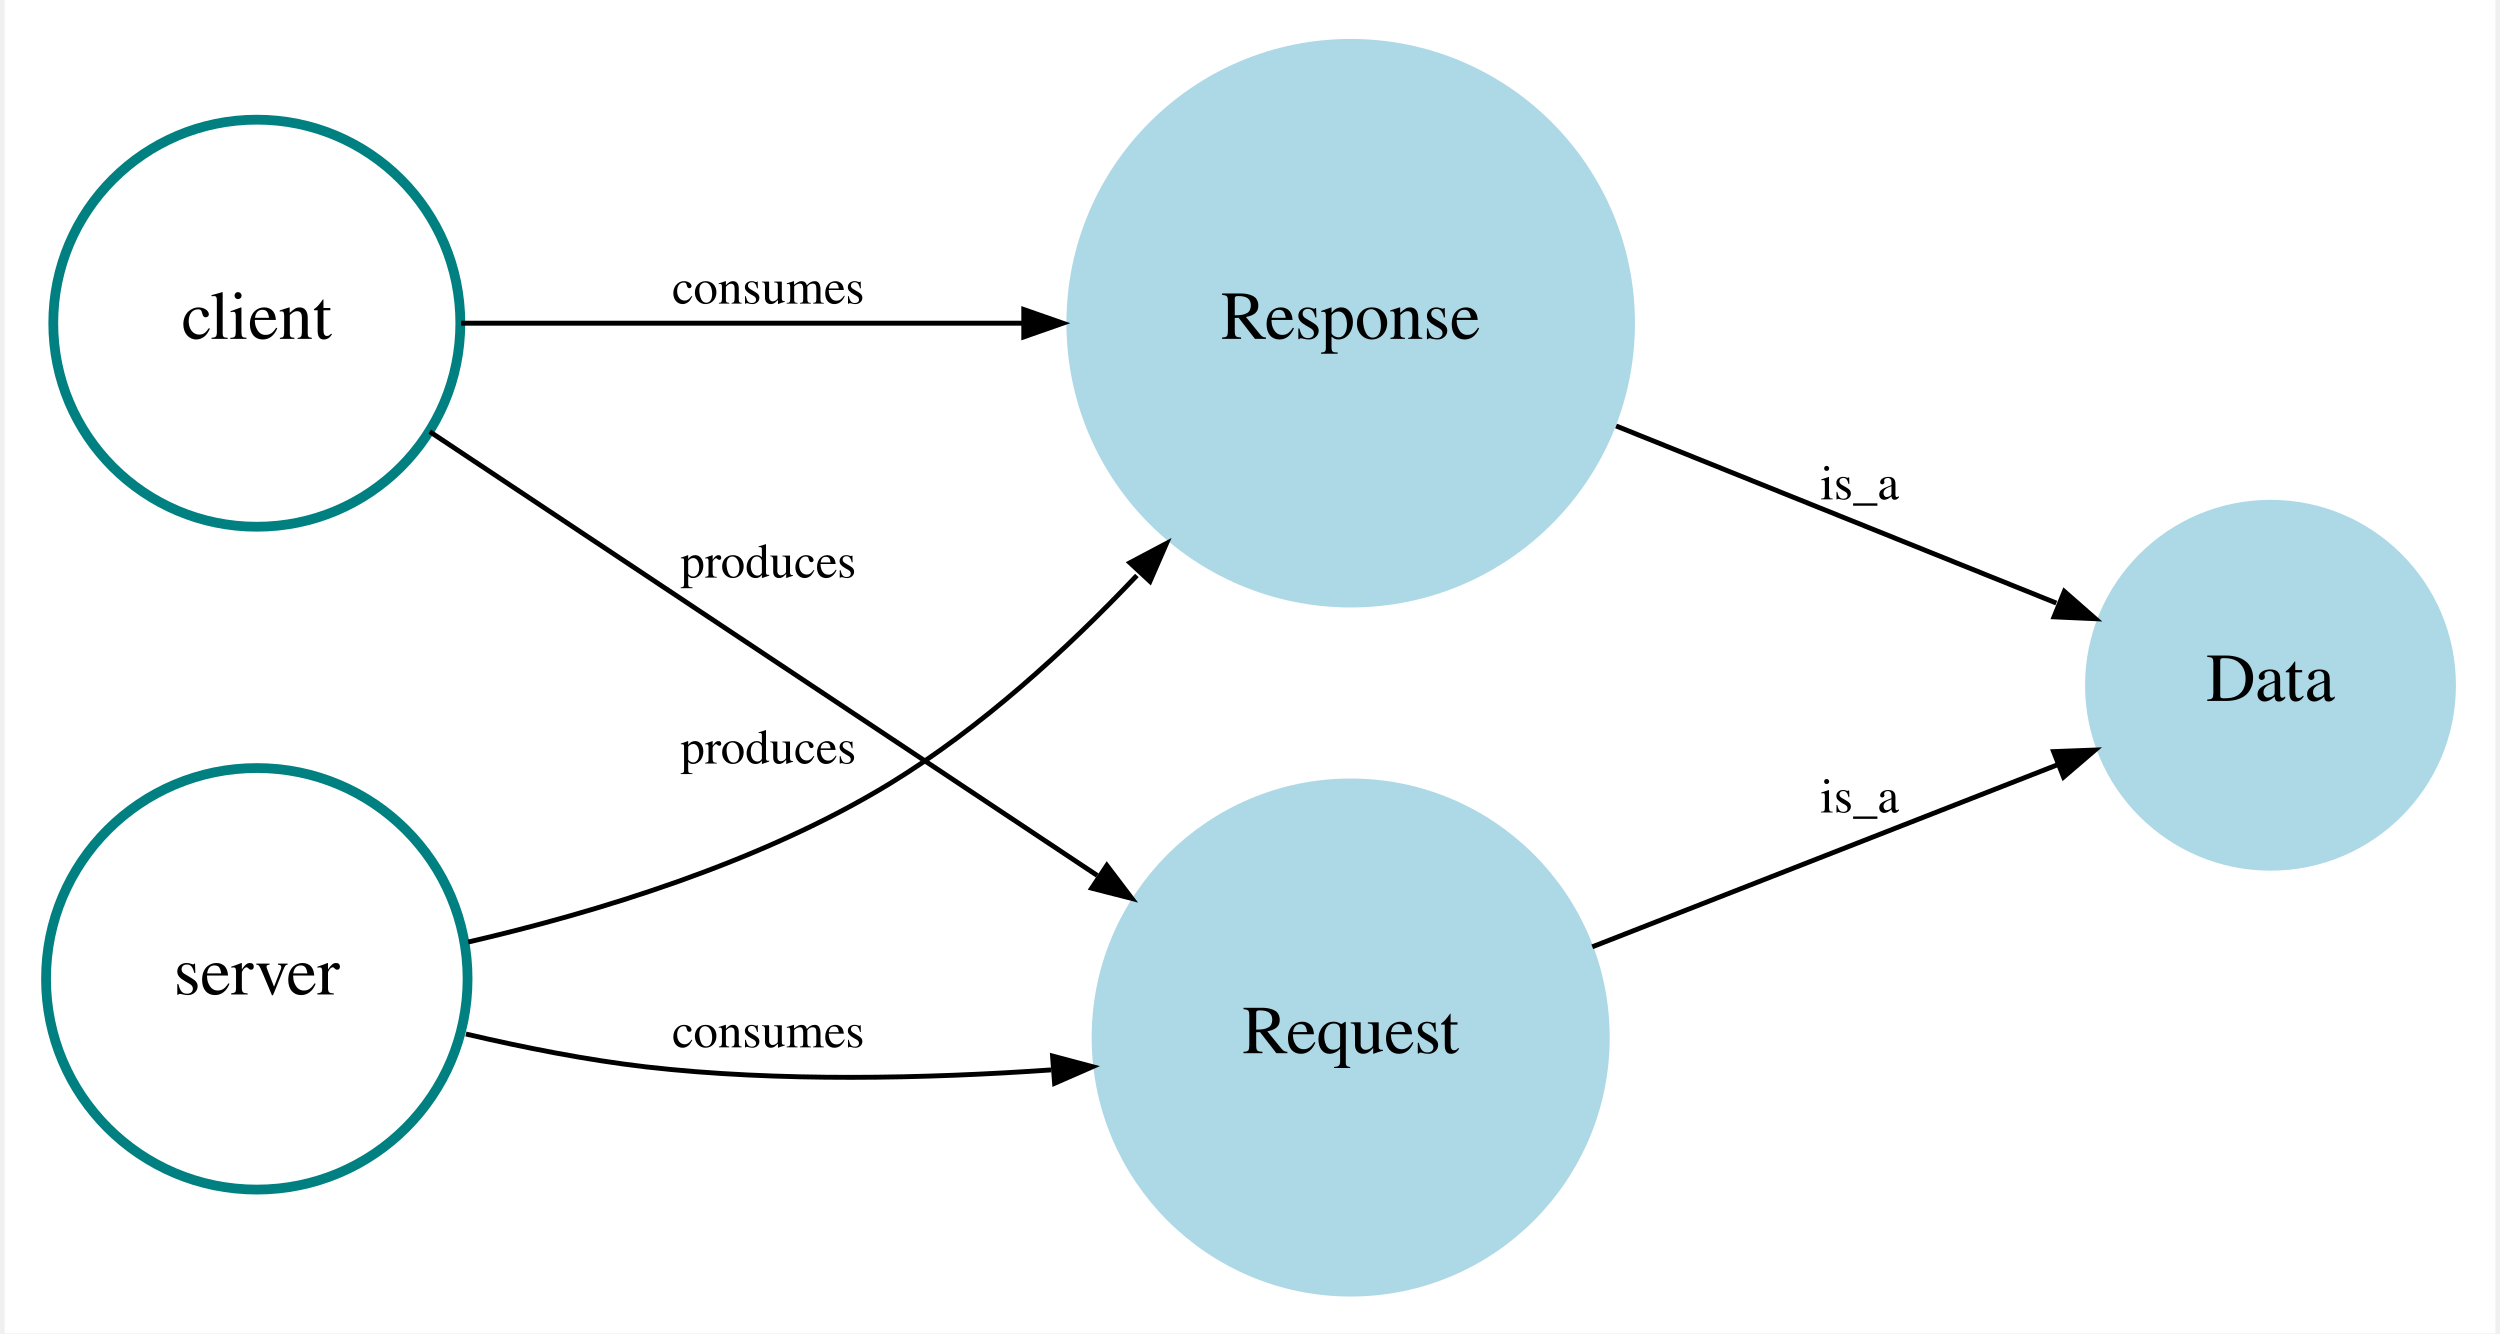
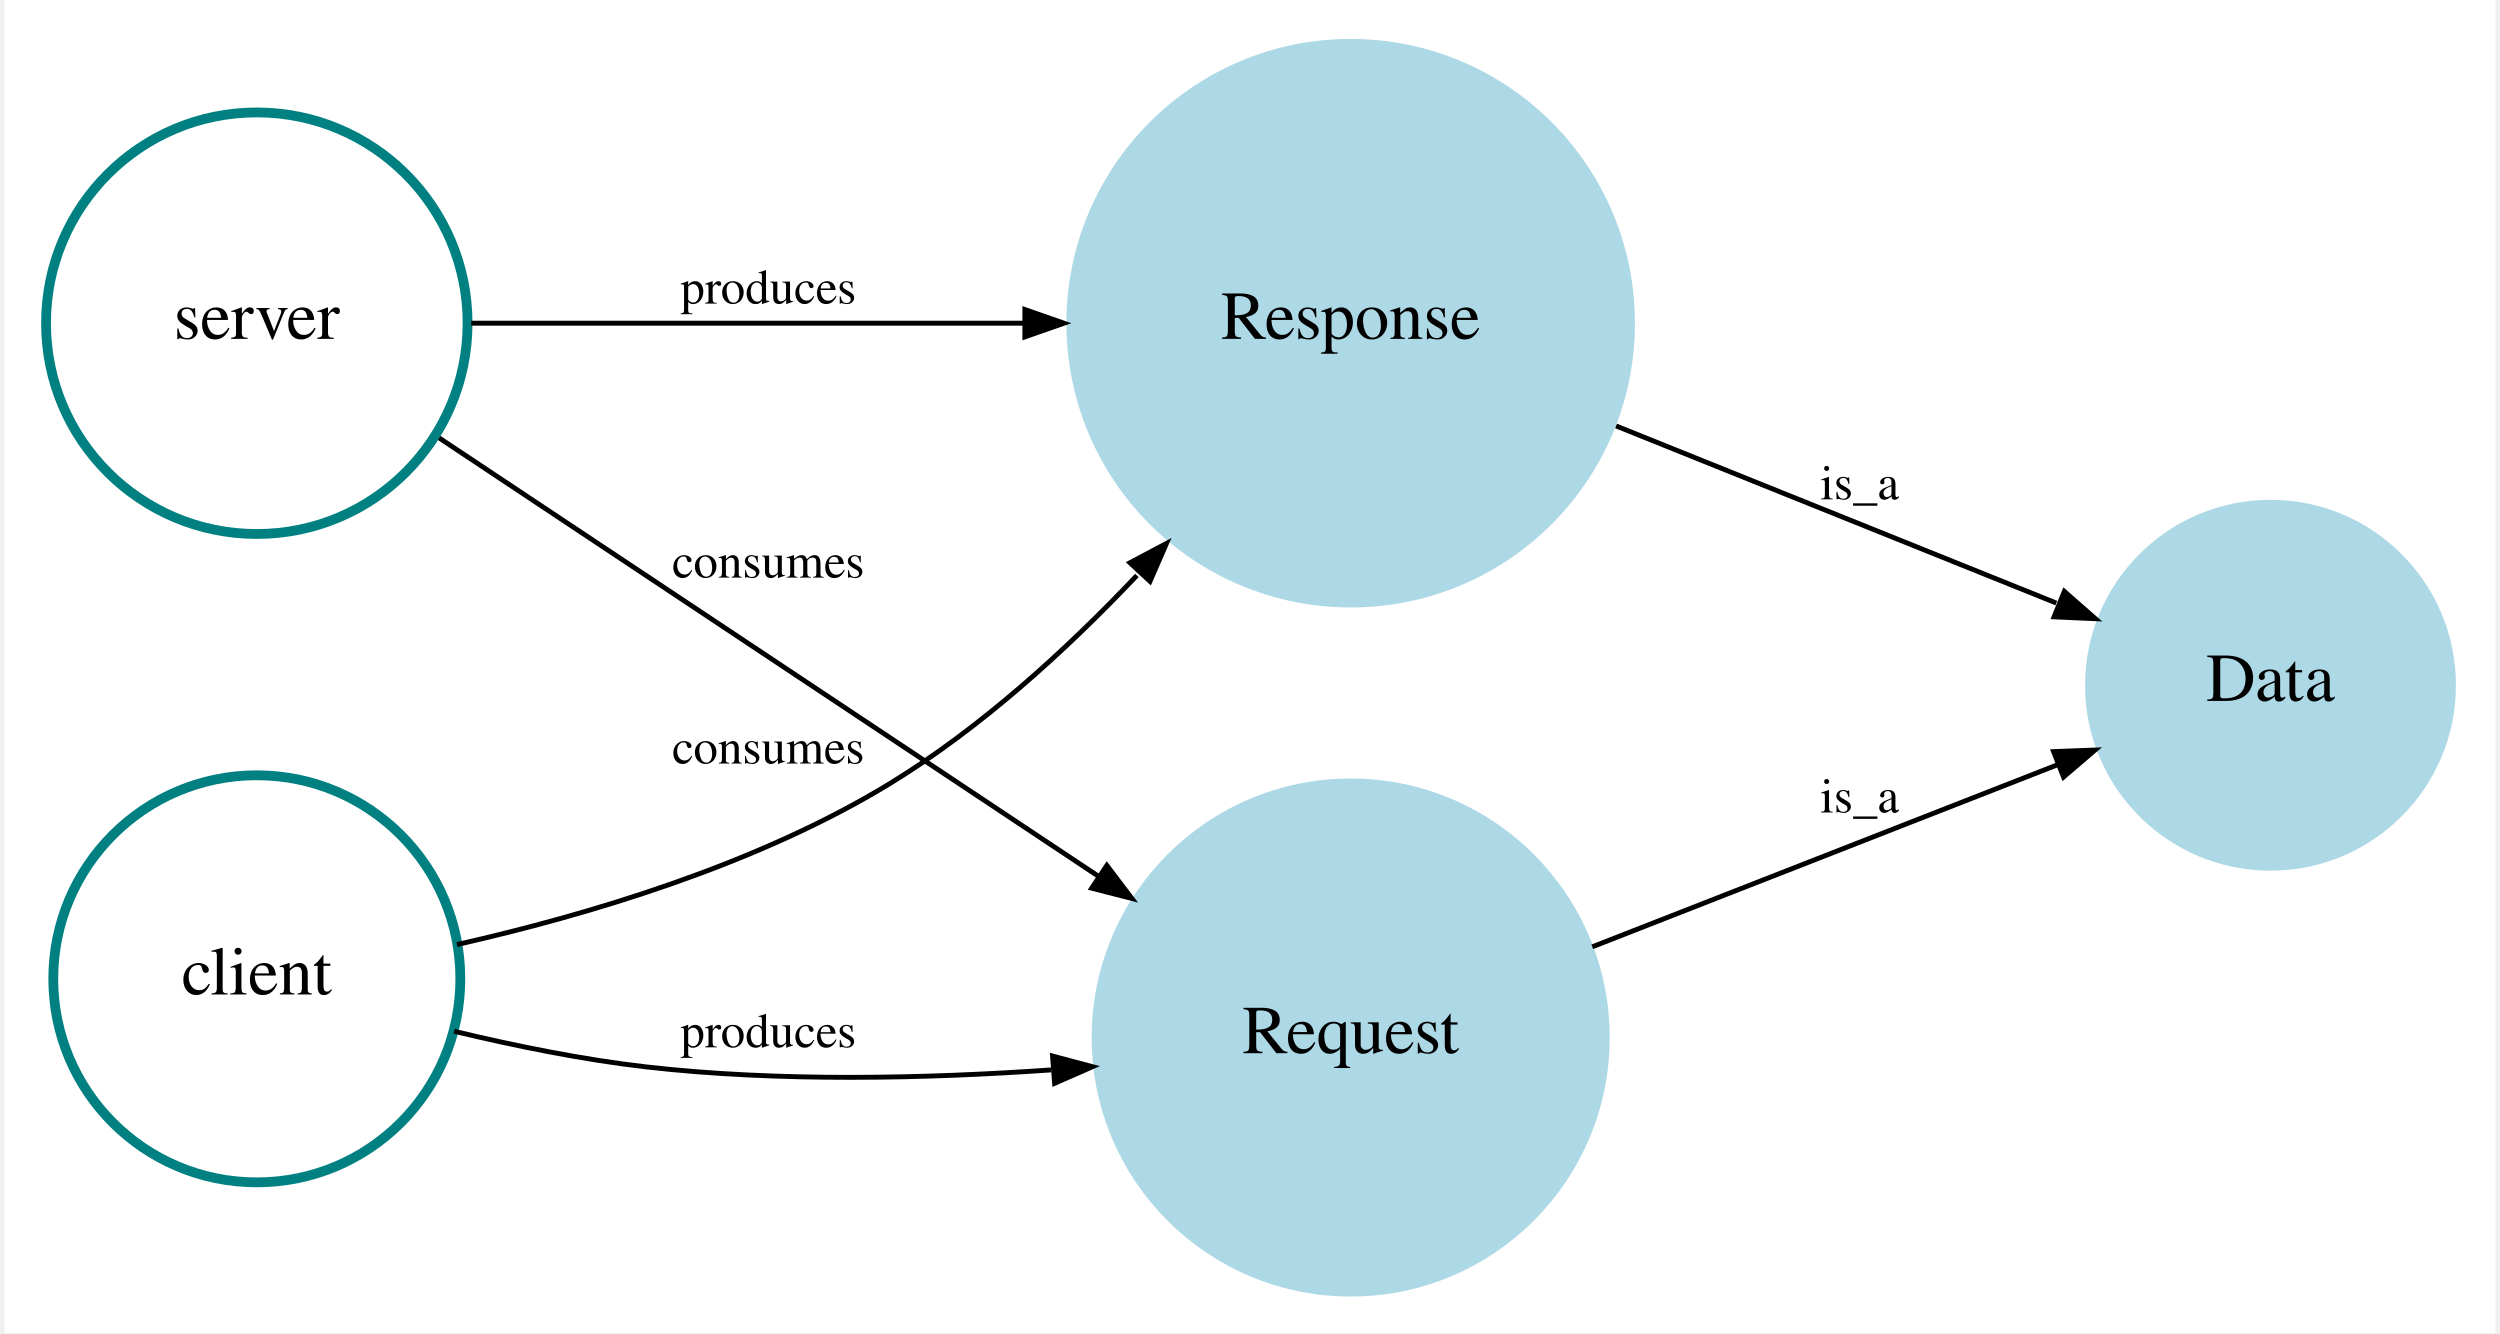
<svg xmlns="http://www.w3.org/2000/svg" width="255pt" height="136pt" viewBox="0.00 0.00 254.54 136.26">
  <g id="graph0" class="graph" transform="scale(1 1) rotate(0) translate(4 132.26)">
    <polygon fill="white" stroke="transparent" points="-4,4 -4,-132.26 250.54,-132.26 250.54,4 -4,4" />
    <g id="node1" class="node">
+       <ellipse fill="lightblue" stroke="transparent" cx="227.56" cy="-62.23" rx="18.95" ry="18.95" />
+       <text text-anchor="middle" x="227.56" y="-60.63" font-family="Times,serif" font-size="7.00">Data</text>
+     </g>
+     <g id="node2" class="node">
      <ellipse fill="lightblue" stroke="transparent" cx="133.56" cy="-99.23" rx="29.05" ry="29.05" />
      <text text-anchor="middle" x="133.56" y="-97.63" font-family="Times,serif" font-size="7.00">Response</text>
-     </g>
-     <g id="node3" class="node">
-       <ellipse fill="lightblue" stroke="transparent" cx="227.56" cy="-62.23" rx="18.95" ry="18.95" />
-       <text text-anchor="middle" x="227.56" y="-60.63" font-family="Times,serif" font-size="7.00">Data</text>
    </g>
    <g id="edge2" class="edge">
      <path fill="none" stroke="black" stroke-width="0.5" d="M160.68,-88.73C174.93,-83 192.33,-76 205.67,-70.63" />
      <polygon fill="black" stroke="black" stroke-width="0.5" points="206.49,-71.82 209.67,-69.03 205.44,-69.22 206.49,-71.82" />
      <text text-anchor="middle" x="185.58" y="-81.23" font-family="Times,serif" font-size="5.00">is_a</text>
    </g>
-     <g id="node2" class="node">
+     <g id="node3" class="node">
      <ellipse fill="lightblue" stroke="transparent" cx="133.56" cy="-26.23" rx="26.47" ry="26.47" />
      <text text-anchor="middle" x="133.56" y="-24.63" font-family="Times,serif" font-size="7.00">Request</text>
    </g>
    <g id="edge1" class="edge">
      <path fill="none" stroke="black" stroke-width="0.5" d="M158.25,-35.5C172.95,-41.26 191.66,-48.57 205.78,-54.1" />
      <polygon fill="black" stroke="black" stroke-width="0.5" points="205.39,-55.45 209.63,-55.61 206.41,-52.85 205.39,-55.45" />
      <text text-anchor="middle" x="185.58" y="-49.23" font-family="Times,serif" font-size="5.00">is_a</text>
    </g>
    <g id="node4" class="node">
-       <ellipse fill="none" stroke="Teal" cx="21.77" cy="-99.23" rx="20.8" ry="20.8" />
-       <text text-anchor="middle" x="21.77" y="-97.63" font-family="Times,serif" font-size="7.00">client</text>
+       <ellipse fill="none" stroke="Teal" cx="21.77" cy="-99.23" rx="21.54" ry="21.54" />
+       <text text-anchor="middle" x="21.77" y="-97.63" font-family="Times,serif" font-size="7.00">server</text>
+     </g>
+     <g id="edge6" class="edge">
+       <path fill="none" stroke="black" stroke-width="0.5" d="M43.68,-99.23C59.64,-99.23 81.93,-99.23 100.19,-99.23" />
+       <polygon fill="black" stroke="black" stroke-width="0.5" points="100.26,-100.63 104.26,-99.23 100.26,-97.83 100.26,-100.63" />
+       <text text-anchor="middle" x="74.04" y="-101.23" font-family="Times,serif" font-size="5.00">produces</text>
+     </g>
+     <g id="edge5" class="edge">
+       <path fill="none" stroke="black" stroke-width="0.5" d="M40.41,-87.5C58.63,-75.39 87.22,-56.38 107.72,-42.75" />
+       <polygon fill="black" stroke="black" stroke-width="0.5" points="108.64,-43.82 111.2,-40.44 107.09,-41.49 108.64,-43.82" />
+       <text text-anchor="middle" x="74.04" y="-73.23" font-family="Times,serif" font-size="5.00">consumes</text>
+     </g>
+     <g id="node5" class="node">
+       <ellipse fill="none" stroke="Teal" cx="21.77" cy="-32.23" rx="20.8" ry="20.8" />
+       <text text-anchor="middle" x="21.77" y="-30.63" font-family="Times,serif" font-size="7.00">client</text>
    </g>
    <g id="edge4" class="edge">
-       <path fill="none" stroke="black" stroke-width="0.5" d="M42.65,-99.23C58.62,-99.23 81.38,-99.23 100,-99.23" />
-       <polygon fill="black" stroke="black" stroke-width="0.5" points="100.15,-100.63 104.15,-99.23 100.15,-97.83 100.15,-100.63" />
-       <text text-anchor="middle" x="74.04" y="-101.23" font-family="Times,serif" font-size="5.00">consumes</text>
+       <path fill="none" stroke="black" stroke-width="0.5" d="M42.22,-35.73C55.42,-38.71 72.89,-43.87 86.54,-52.23 95.74,-57.87 104.42,-65.75 111.71,-73.45" />
+       <polygon fill="black" stroke="black" stroke-width="0.5" points="111,-74.75 114.74,-76.73 113.05,-72.85 111,-74.75" />
+       <text text-anchor="middle" x="74.04" y="-54.23" font-family="Times,serif" font-size="5.00">consumes</text>
    </g>
    <g id="edge3" class="edge">
-       <path fill="none" stroke="black" stroke-width="0.5" d="M39.44,-88.15C57.59,-76.08 86.8,-56.66 107.66,-42.79" />
-       <polygon fill="black" stroke="black" stroke-width="0.5" points="108.64,-43.82 111.2,-40.44 107.09,-41.49 108.64,-43.82" />
-       <text text-anchor="middle" x="74.04" y="-73.23" font-family="Times,serif" font-size="5.00">produces</text>
-     </g>
-     <g id="node5" class="node">
-       <ellipse fill="none" stroke="Teal" cx="21.77" cy="-32.23" rx="21.54" ry="21.54" />
-       <text text-anchor="middle" x="21.77" y="-30.63" font-family="Times,serif" font-size="7.00">server</text>
-     </g>
-     <g id="edge6" class="edge">
-       <path fill="none" stroke="black" stroke-width="0.5" d="M43.38,-35.99C56.43,-39.01 73.28,-44.11 86.54,-52.23 95.74,-57.87 104.42,-65.75 111.71,-73.45" />
-       <polygon fill="black" stroke="black" stroke-width="0.5" points="111,-74.75 114.74,-76.73 113.05,-72.85 111,-74.75" />
-       <text text-anchor="middle" x="74.04" y="-54.23" font-family="Times,serif" font-size="5.00">produces</text>
-     </g>
-     <g id="edge5" class="edge">
-       <path fill="none" stroke="black" stroke-width="0.5" d="M43.14,-26.59C49.03,-25.21 55.5,-23.93 61.54,-23.23 75.09,-21.68 90.17,-22.03 102.94,-22.92" />
+       <path fill="none" stroke="black" stroke-width="0.5" d="M41.94,-26.87C48.14,-25.38 55.08,-23.97 61.54,-23.23 75.09,-21.68 90.17,-22.03 102.94,-22.92" />
      <polygon fill="black" stroke="black" stroke-width="0.5" points="103.09,-24.34 107.18,-23.25 103.3,-21.55 103.09,-24.34" />
-       <text text-anchor="middle" x="74.04" y="-25.23" font-family="Times,serif" font-size="5.00">consumes</text>
+       <text text-anchor="middle" x="74.04" y="-25.23" font-family="Times,serif" font-size="5.00">produces</text>
    </g>
  </g>
</svg>
